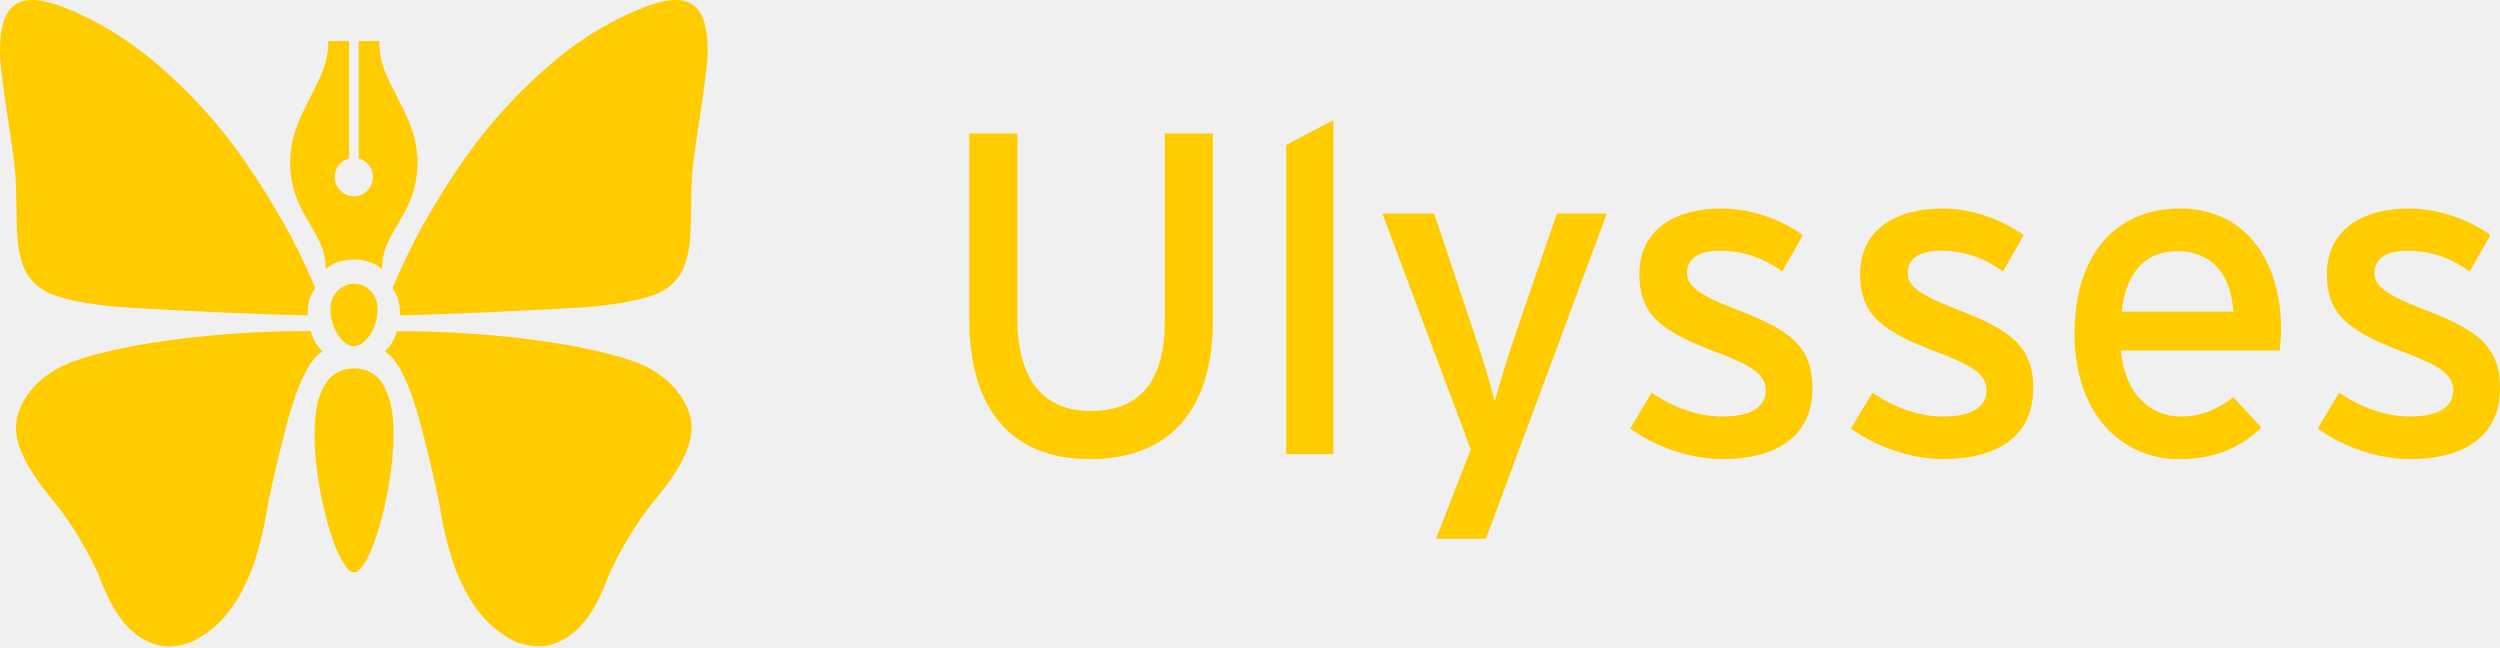
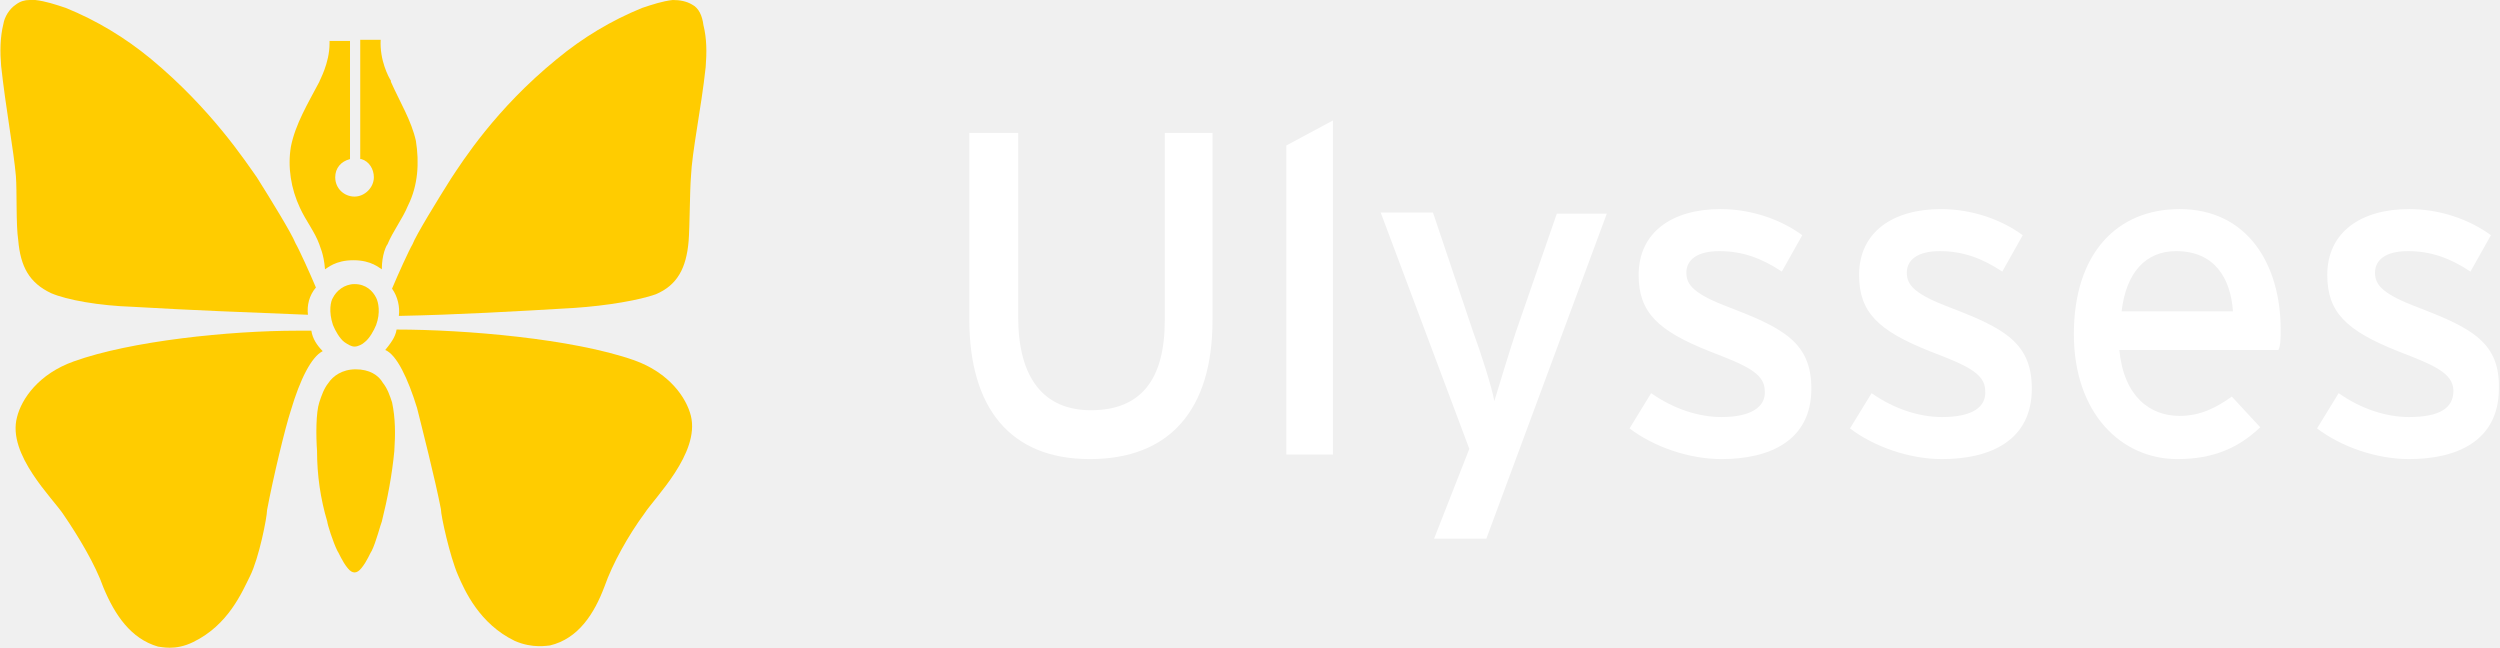
- <svg xmlns="http://www.w3.org/2000/svg" viewBox="0 0 220 57" version="1.1">
-   <g id="Cropped-Assets" stroke="none" stroke-width="1" fill="none" fill-rule="evenodd">
-     <g id="ulysses-wordmark" fill="#FFCC00">
-       <path d="M102.504,28.269 C102.504,33.429 100.408,36.17 95.975,36.17 C91.743,36.17 89.526,33.308 89.526,27.987 L89.526,11.744 L85.294,11.744 L85.294,28.108 C85.294,35.887 88.921,40.402 95.894,40.402 C102.907,40.402 106.737,36.089 106.737,28.189 L106.737,11.744 L102.504,11.744 L102.504,28.269 Z M113.186,39.958 L117.338,39.958 L117.338,10.575 L113.186,12.751 L113.186,39.958 Z M133.421,29.237 C132.775,31.05 131.889,34.073 131.526,35.323 C131.284,34.154 130.317,31.01 129.672,29.156 L126.206,18.797 L121.651,18.797 L129.43,39.555 L126.367,47.415 L130.76,47.415 L141.401,18.797 L137.008,18.797 L133.421,29.237 Z M152.365,27.06 C149.181,25.811 148.456,25.045 148.456,23.997 C148.456,22.868 149.342,22.062 151.357,22.062 C153.372,22.062 155.106,22.667 156.839,23.876 L158.653,20.692 C156.758,19.321 154.139,18.354 151.478,18.354 C147.246,18.354 144.264,20.329 144.264,24.118 C144.264,27.463 145.916,28.995 150.471,30.768 C153.534,31.937 155.388,32.703 155.388,34.315 C155.388,35.807 154.139,36.653 151.519,36.653 C149.544,36.653 147.327,35.927 145.352,34.557 L143.457,37.701 C145.593,39.273 148.697,40.401 151.559,40.401 C155.711,40.401 159.499,38.83 159.499,34.154 C159.499,30.164 157.081,28.874 152.365,27.06 M171.793,27.06 C168.609,25.811 167.883,25.045 167.883,23.997 C167.883,22.868 168.77,22.062 170.785,22.062 C172.801,22.062 174.534,22.667 176.267,23.876 L178.081,20.692 C176.186,19.321 173.567,18.354 170.906,18.354 C166.674,18.354 163.692,20.329 163.692,24.118 C163.692,27.463 165.344,28.995 169.898,30.768 C172.962,31.937 174.816,32.703 174.816,34.315 C174.816,35.807 173.567,36.653 170.947,36.653 C168.971,36.653 166.755,35.927 164.78,34.557 L162.885,37.701 C165.021,39.273 168.125,40.401 170.987,40.401 C175.138,40.401 178.927,38.83 178.927,34.154 C178.927,30.164 176.509,28.874 171.793,27.06 M186.707,27.423 C187.069,24.037 188.762,22.102 191.543,22.102 C194.969,22.102 196.34,24.521 196.541,27.423 L186.707,27.423 Z M191.826,18.354 C186.344,18.354 182.555,22.223 182.555,29.398 C182.555,36.411 186.747,40.402 191.705,40.402 C194.929,40.402 197.146,39.394 199,37.62 L196.541,34.96 C195.131,36.008 193.72,36.653 191.946,36.653 C189.367,36.653 187.069,34.92 186.626,30.849 L200.612,30.849 C200.653,30.406 200.733,29.721 200.733,28.954 C200.733,23.231 197.831,18.354 191.826,18.354 L191.826,18.354 Z M212.866,27.06 C209.682,25.811 208.956,25.045 208.956,23.997 C208.956,22.868 209.842,22.062 211.858,22.062 C213.873,22.062 215.606,22.667 217.34,23.876 L219.154,20.692 C217.259,19.321 214.639,18.354 211.979,18.354 C207.747,18.354 204.764,20.329 204.764,24.118 C204.764,27.463 206.417,28.995 210.971,30.768 C214.034,31.937 215.889,32.703 215.889,34.315 C215.889,35.807 214.639,36.653 212.019,36.653 C210.044,36.653 207.827,35.927 205.852,34.557 L203.958,37.701 C206.094,39.273 209.198,40.401 212.06,40.401 C216.211,40.401 220,38.83 220,34.154 C220,30.164 217.582,28.874 212.866,27.06 M26.803,29.14 L27.359,29.145 C27.502,29.844 27.899,30.448 28.391,30.94 C27.422,31.385 26.374,33.435 25.611,36.024 C25.134,37.518 23.991,42.157 23.498,44.81 C23.45,45.398 22.72,48.989 21.957,50.578 C21.337,52.023 20.082,54.899 17,56.408 C15.411,57.139 14.124,56.822 13.918,56.774 C11.455,56.138 10.057,53.946 9.072,51.594 C8.373,49.608 6.927,47.098 5.592,45.239 C4.718,43.889 0.667,39.965 1.525,36.676 C1.891,35.087 3.384,32.894 6.482,31.798 C11.527,29.992 20.217,29.168 26.23,29.14 L26.803,29.14 Z M34.905,29.161 C40.911,29.081 50.412,29.892 55.782,31.814 C58.864,32.894 60.358,35.087 60.739,36.676 C61.597,39.964 57.546,43.889 56.672,45.239 C55.337,47.098 53.892,49.608 53.192,51.594 C52.207,53.946 50.809,56.138 48.347,56.774 C48.124,56.821 46.853,57.123 45.248,56.408 C42.166,54.883 40.911,52.008 40.292,50.578 C39.545,48.989 38.798,45.398 38.75,44.81 C38.258,42.157 37.114,37.534 36.637,36.024 C35.875,33.434 34.826,31.385 33.873,30.956 C34.349,30.448 34.762,29.844 34.905,29.161 Z M31.156,32.418 C32.332,32.418 33.126,32.974 33.571,33.625 C33.92,34.15 34.175,34.753 34.333,35.373 C34.667,36.771 34.683,38.233 34.572,39.694 C34.429,41.776 34.048,43.857 33.507,45.875 C33.46,46.049 32.999,47.702 32.634,48.48 C32.586,48.608 32.252,49.402 31.744,50.006 C31.331,50.498 30.965,50.498 30.552,50.006 C30.06,49.386 29.742,48.608 29.663,48.48 C29.297,47.702 28.836,46.065 28.789,45.875 C28.248,43.857 27.867,41.792 27.724,39.71 C27.629,38.233 27.708,36.262 27.962,35.373 C28.137,34.769 28.375,34.165 28.741,33.625 C29.186,32.974 29.996,32.418 31.156,32.418 Z M31.156,24.966 C32.109,24.966 32.745,25.602 33.015,26.19 C33.19,26.539 33.38,27.413 33.015,28.541 C32.824,29.129 32.395,29.764 32.03,30.082 C31.855,30.257 31.49,30.464 31.156,30.464 C30.822,30.464 30.52,30.305 30.266,30.082 C29.917,29.78 29.488,29.145 29.297,28.541 C28.932,27.413 29.122,26.539 29.297,26.19 C29.567,25.602 30.219,24.966 31.156,24.966 Z M2.866,2.50756456e-05 L3.082,0.006 C4.019,0.086 4.909,0.372 5.767,0.706 C8.468,1.786 10.994,3.327 13.266,5.17 C18.636,9.619 21.591,14.21 22.545,15.672 C23.768,17.531 25.627,20.708 25.929,21.471 C26.263,22.011 27.263,24.156 27.74,25.364 C27.216,26.047 27.025,26.921 27.089,27.763 C21.957,27.636 16.825,27.381 11.693,27.095 C8.691,26.936 5.847,26.444 4.464,25.856 C2.558,25.014 1.795,23.568 1.557,21.185 C1.414,19.866 1.462,16.863 1.366,15.545 C1.223,13.257 0.461,9.523 0.079,5.837 C-0.048,4.582 -0.048,3.311 0.27,2.088 C0.445,1.421 0.794,0.737 1.414,0.356 C1.783,0.13 2.215,0.029 2.649,0.005 L2.866,2.50756456e-05 Z M59.198,0.007 C59.77,-0.025 60.374,0.054 60.866,0.356 C61.486,0.737 61.835,1.42 62.01,2.088 C62.328,3.311 62.328,4.582 62.185,5.837 C61.788,9.523 61.041,13.257 60.898,15.545 C60.803,16.864 60.85,19.866 60.707,21.185 C60.469,23.568 59.706,25.014 57.8,25.856 C56.418,26.444 53.574,26.936 50.571,27.095 C45.439,27.381 40.307,27.619 35.176,27.762 C35.255,26.921 35.048,26.047 34.54,25.363 C35.033,24.172 36.033,22.027 36.351,21.471 C36.653,20.708 38.512,17.531 39.735,15.672 C40.689,14.21 43.644,9.619 49.014,5.17 C51.27,3.327 53.796,1.786 56.513,0.705 C57.387,0.372 58.277,0.07 59.198,0.007 Z M30.711,3.613 L30.711,13.956 C29.964,14.147 29.424,14.798 29.456,15.593 C29.472,16.53 30.234,17.277 31.14,17.277 C32.046,17.277 32.808,16.514 32.824,15.593 C32.839,14.848 32.365,14.229 31.704,13.997 L31.569,13.956 L31.569,3.613 L33.38,3.613 C33.336,5.426 34.126,6.902 34.29,7.213 L34.318,7.267 C35.128,8.983 36.145,10.604 36.542,12.431 C36.939,14.274 36.749,16.308 35.891,18.087 C35.366,19.247 34.588,20.279 34.079,21.455 C34.016,21.598 33.65,22.361 33.603,23.664 C33.444,23.552 32.697,22.837 31.14,22.837 C29.551,22.837 28.836,23.552 28.677,23.664 C28.63,22.297 28.264,21.63 28.217,21.487 C27.74,20.359 26.993,19.374 26.469,18.262 C25.611,16.593 25.357,14.655 25.643,12.876 C25.976,10.858 27.089,9.11 27.947,7.267 C27.992,7.161 28.873,5.619 28.887,3.837 L28.884,3.613 L30.711,3.613 Z" />
-     </g>
+ <svg xmlns="http://www.w3.org/2000/svg" version="1.1" id="Layer_1" x="0px" y="0px" viewBox="0 0 220 57" style="enable-background:new 0 0 220 57;" xml:space="preserve">
+   <style type="text/css">
+ 	.st0{fill-rule:evenodd;clip-rule:evenodd;fill:#FFFFFF;}
+ 	.st1{fill-rule:evenodd;clip-rule:evenodd;fill:#FFCC00;}
+ </style>
+   <g>
+     <path class="st0" d="M130.8,47.4l10.6-28.6H137l-3.6,10.4c-0.6,1.8-1.5,4.8-1.9,6.1c-0.2-1.2-1.2-4.3-1.9-6.2l-3.5-10.4h-4.6   l7.8,20.8l-3.1,7.9H130.8z" />
+     <polygon class="st0" points="113.2,12.8 113.2,40 117.3,40 117.3,10.6  " />
+     <path class="st0" d="M85.3,11.7v16.4c0,7.8,3.6,12.3,10.6,12.3c7,0,10.8-4.3,10.8-12.2V11.7h-4.2v16.5c0,5.2-2.1,7.9-6.5,7.9   c-4.2,0-6.4-2.9-6.4-8.2V11.7H85.3z" />
+     <path class="st0" d="M200.7,29c0-5.7-2.9-10.6-8.9-10.6c-5.5,0-9.3,3.9-9.3,11c0,7,4.2,11,9.1,11c3.2,0,5.4-1,7.3-2.8l-2.5-2.7   c-1.4,1-2.8,1.7-4.6,1.7c-2.6,0-4.9-1.7-5.3-5.8h14C200.7,30.4,200.7,29.7,200.7,29z M186.7,27.4c0.4-3.4,2.1-5.3,4.8-5.3   c3.4,0,4.8,2.4,5,5.3H186.7z" />
+     <path class="st0" d="M151.5,36.7c-2,0-4.2-0.7-6.2-2.1l-1.9,3.1c2.1,1.6,5.2,2.7,8.1,2.7c4.2,0,7.9-1.6,7.9-6.2   c0-4-2.4-5.3-7.1-7.1c-3.2-1.2-3.9-2-3.9-3.1c0-1.1,0.9-1.9,2.9-1.9c2,0,3.7,0.6,5.5,1.8l1.8-3.2c-1.9-1.4-4.5-2.3-7.2-2.3   c-4.2,0-7.2,2-7.2,5.8c0,3.3,1.7,4.9,6.2,6.7c3.1,1.2,4.9,1.9,4.9,3.5C155.4,35.8,154.1,36.7,151.5,36.7z" />
+     <path class="st0" d="M212.9,27.1c-3.2-1.2-3.9-2-3.9-3.1c0-1.1,0.9-1.9,2.9-1.9c2,0,3.7,0.6,5.5,1.8l1.8-3.2   c-1.9-1.4-4.5-2.3-7.2-2.3c-4.2,0-7.2,2-7.2,5.8c0,3.3,1.7,4.9,6.2,6.7c3.1,1.2,4.9,1.9,4.9,3.5c0,1.5-1.2,2.3-3.9,2.3   c-2,0-4.2-0.7-6.2-2.1l-1.9,3.1c2.1,1.6,5.2,2.7,8.1,2.7c4.2,0,7.9-1.6,7.9-6.2C220,30.2,217.6,28.9,212.9,27.1z" />
+     <path class="st0" d="M170.9,36.7c-2,0-4.2-0.7-6.2-2.1l-1.9,3.1c2.1,1.6,5.2,2.7,8.1,2.7c4.2,0,7.9-1.6,7.9-6.2   c0-4-2.4-5.3-7.1-7.1c-3.2-1.2-3.9-2-3.9-3.1c0-1.1,0.9-1.9,2.9-1.9c2,0,3.7,0.6,5.5,1.8l1.8-3.2c-1.9-1.4-4.5-2.3-7.2-2.3   c-4.2,0-7.2,2-7.2,5.8c0,3.3,1.7,4.9,6.2,6.7c3.1,1.2,4.9,1.9,4.9,3.5C174.8,35.8,173.6,36.7,170.9,36.7z" />
+   </g>
+   <g>
+     <path class="st1" d="M28.8,45.9c0,0.2,0.5,1.8,0.9,2.6c0.1,0.1,0.4,0.9,0.9,1.5c0.4,0.5,0.8,0.5,1.2,0c0.5-0.6,0.8-1.4,0.9-1.5   c0.4-0.8,0.8-2.4,0.9-2.6c0.5-2,0.9-4.1,1.1-6.2c0.1-1.5,0.1-2.9-0.2-4.3c-0.2-0.6-0.4-1.2-0.8-1.7c-0.4-0.7-1.2-1.2-2.4-1.2   c-1.2,0-2,0.6-2.4,1.2c-0.4,0.5-0.6,1.1-0.8,1.7c-0.3,0.9-0.3,2.9-0.2,4.3C27.9,41.8,28.2,43.9,28.8,45.9z" />
+     <path class="st1" d="M25.6,12.9c-0.3,1.8,0,3.7,0.8,5.4c0.5,1.1,1.3,2.1,1.7,3.2c0,0.1,0.4,0.8,0.5,2.2c0.2-0.1,0.9-0.8,2.5-0.8   c1.6,0,2.3,0.7,2.5,0.8c0-1.3,0.4-2.1,0.5-2.2c0.5-1.2,1.3-2.2,1.8-3.4c0.9-1.8,1-3.8,0.7-5.7c-0.4-1.8-1.4-3.4-2.2-5.2l0-0.1   c-0.2-0.3-1-1.8-0.9-3.6h-1.8V14l0.1,0c0.7,0.2,1.1,0.9,1.1,1.6c0,0.9-0.8,1.7-1.7,1.7c-0.9,0-1.7-0.7-1.7-1.7   c0-0.8,0.5-1.4,1.3-1.6V3.6h-1.8l0,0.2c0,1.8-0.9,3.3-0.9,3.4C27.1,9.1,26,10.9,25.6,12.9z" />
+     <path class="st1" d="M28.4,30.9c-0.5-0.5-0.9-1.1-1-1.8l-0.6,0l-0.6,0c-6,0-14.7,0.9-19.7,2.7c-3.1,1.1-4.6,3.3-5,4.9   c-0.9,3.3,3.2,7.2,4.1,8.6c1.3,1.9,2.8,4.4,3.5,6.4c1,2.4,2.4,4.5,4.8,5.2c0.2,0,1.5,0.4,3.1-0.4c3.1-1.5,4.3-4.4,5-5.8   c0.8-1.6,1.5-5.2,1.5-5.8c0.5-2.7,1.6-7.3,2.1-8.8C26.4,33.4,27.4,31.4,28.4,30.9z" />
+     <path class="st1" d="M38.8,44.8c0,0.6,0.8,4.2,1.5,5.8c0.6,1.4,1.9,4.3,5,5.8c1.6,0.7,2.9,0.4,3.1,0.4c2.5-0.6,3.9-2.8,4.8-5.2   c0.7-2,2.1-4.5,3.5-6.4c0.9-1.4,4.9-5.3,4.1-8.6c-0.4-1.6-1.9-3.8-5-4.9c-5.4-1.9-14.9-2.7-20.9-2.7c-0.1,0.7-0.6,1.3-1,1.8   c1,0.4,2,2.5,2.8,5.1C37.1,37.5,38.3,42.2,38.8,44.8z" />
+     <path class="st1" d="M60.9,0.4C60.4,0.1,59.8,0,59.2,0c-0.9,0.1-1.8,0.4-2.7,0.7c-2.7,1.1-5.2,2.6-7.5,4.5c-5.4,4.4-8.3,9-9.3,10.5   c-1.2,1.9-3.1,5-3.4,5.8C36,22,35,24.2,34.5,25.4c0.5,0.7,0.7,1.6,0.6,2.4c5.1-0.1,10.3-0.4,15.4-0.7c3-0.2,5.8-0.7,7.2-1.2   c1.9-0.8,2.7-2.3,2.9-4.7c0.1-1.3,0.1-4.3,0.2-5.6c0.1-2.3,0.9-6,1.3-9.7c0.1-1.3,0.1-2.5-0.2-3.7C61.8,1.4,61.5,0.7,60.9,0.4z" />
+     <path class="st1" d="M30.3,30.1c0.3,0.2,0.6,0.4,0.9,0.4s0.7-0.2,0.9-0.4c0.4-0.3,0.8-1,1-1.5c0.4-1.1,0.2-2,0-2.4   c-0.3-0.6-0.9-1.2-1.9-1.2c-0.9,0-1.6,0.6-1.9,1.2c-0.2,0.3-0.4,1.2,0,2.4C29.5,29.1,29.9,29.8,30.3,30.1z" />
+     <path class="st1" d="M13.3,5.2C11,3.3,8.5,1.8,5.8,0.7C4.9,0.4,4,0.1,3.1,0L2.9,0L2.6,0C2.2,0,1.8,0.1,1.4,0.4   c-0.6,0.4-1,1.1-1.1,1.7C0,3.3,0,4.6,0.1,5.8c0.4,3.7,1.1,7.4,1.3,9.7c0.1,1.3,0,4.3,0.2,5.6c0.2,2.4,1,3.8,2.9,4.7   c1.4,0.6,4.2,1.1,7.2,1.2c5.1,0.3,10.3,0.5,15.4,0.7c-0.1-0.8,0.1-1.7,0.7-2.4c-0.5-1.2-1.5-3.4-1.8-3.9c-0.3-0.8-2.2-3.9-3.4-5.8   C21.6,14.2,18.6,9.6,13.3,5.2z" />
  </g>
</svg>
